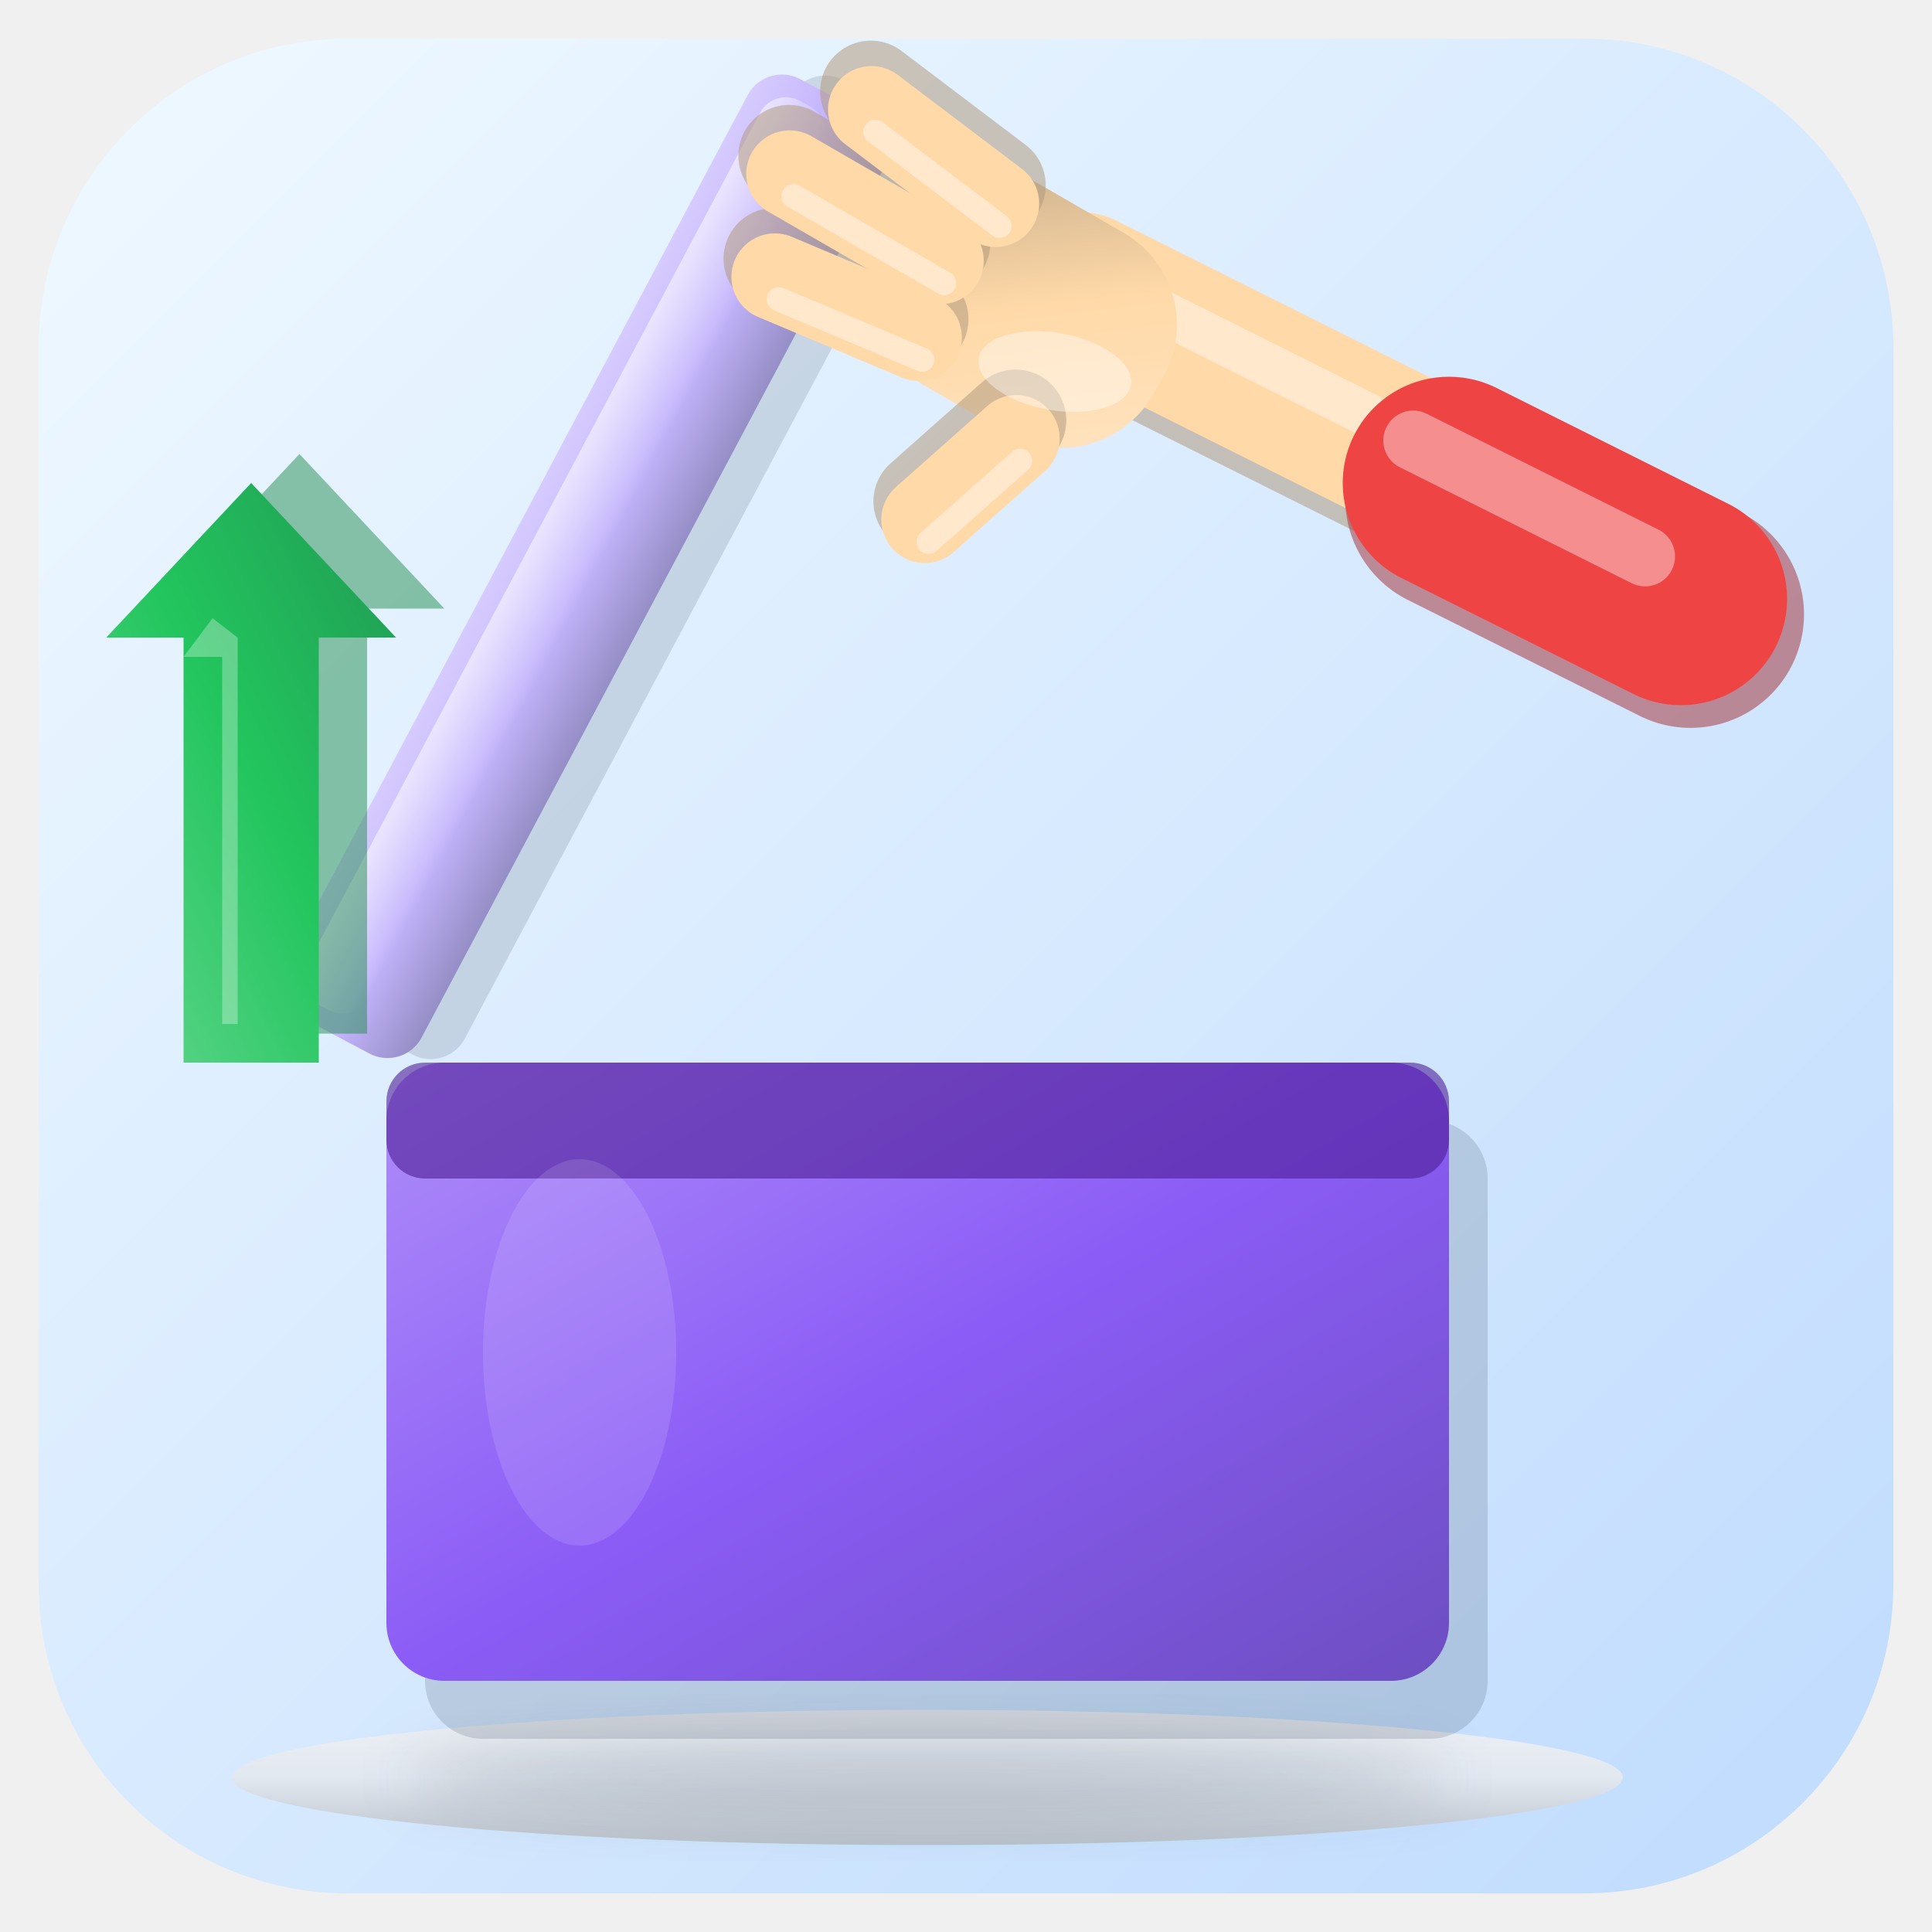
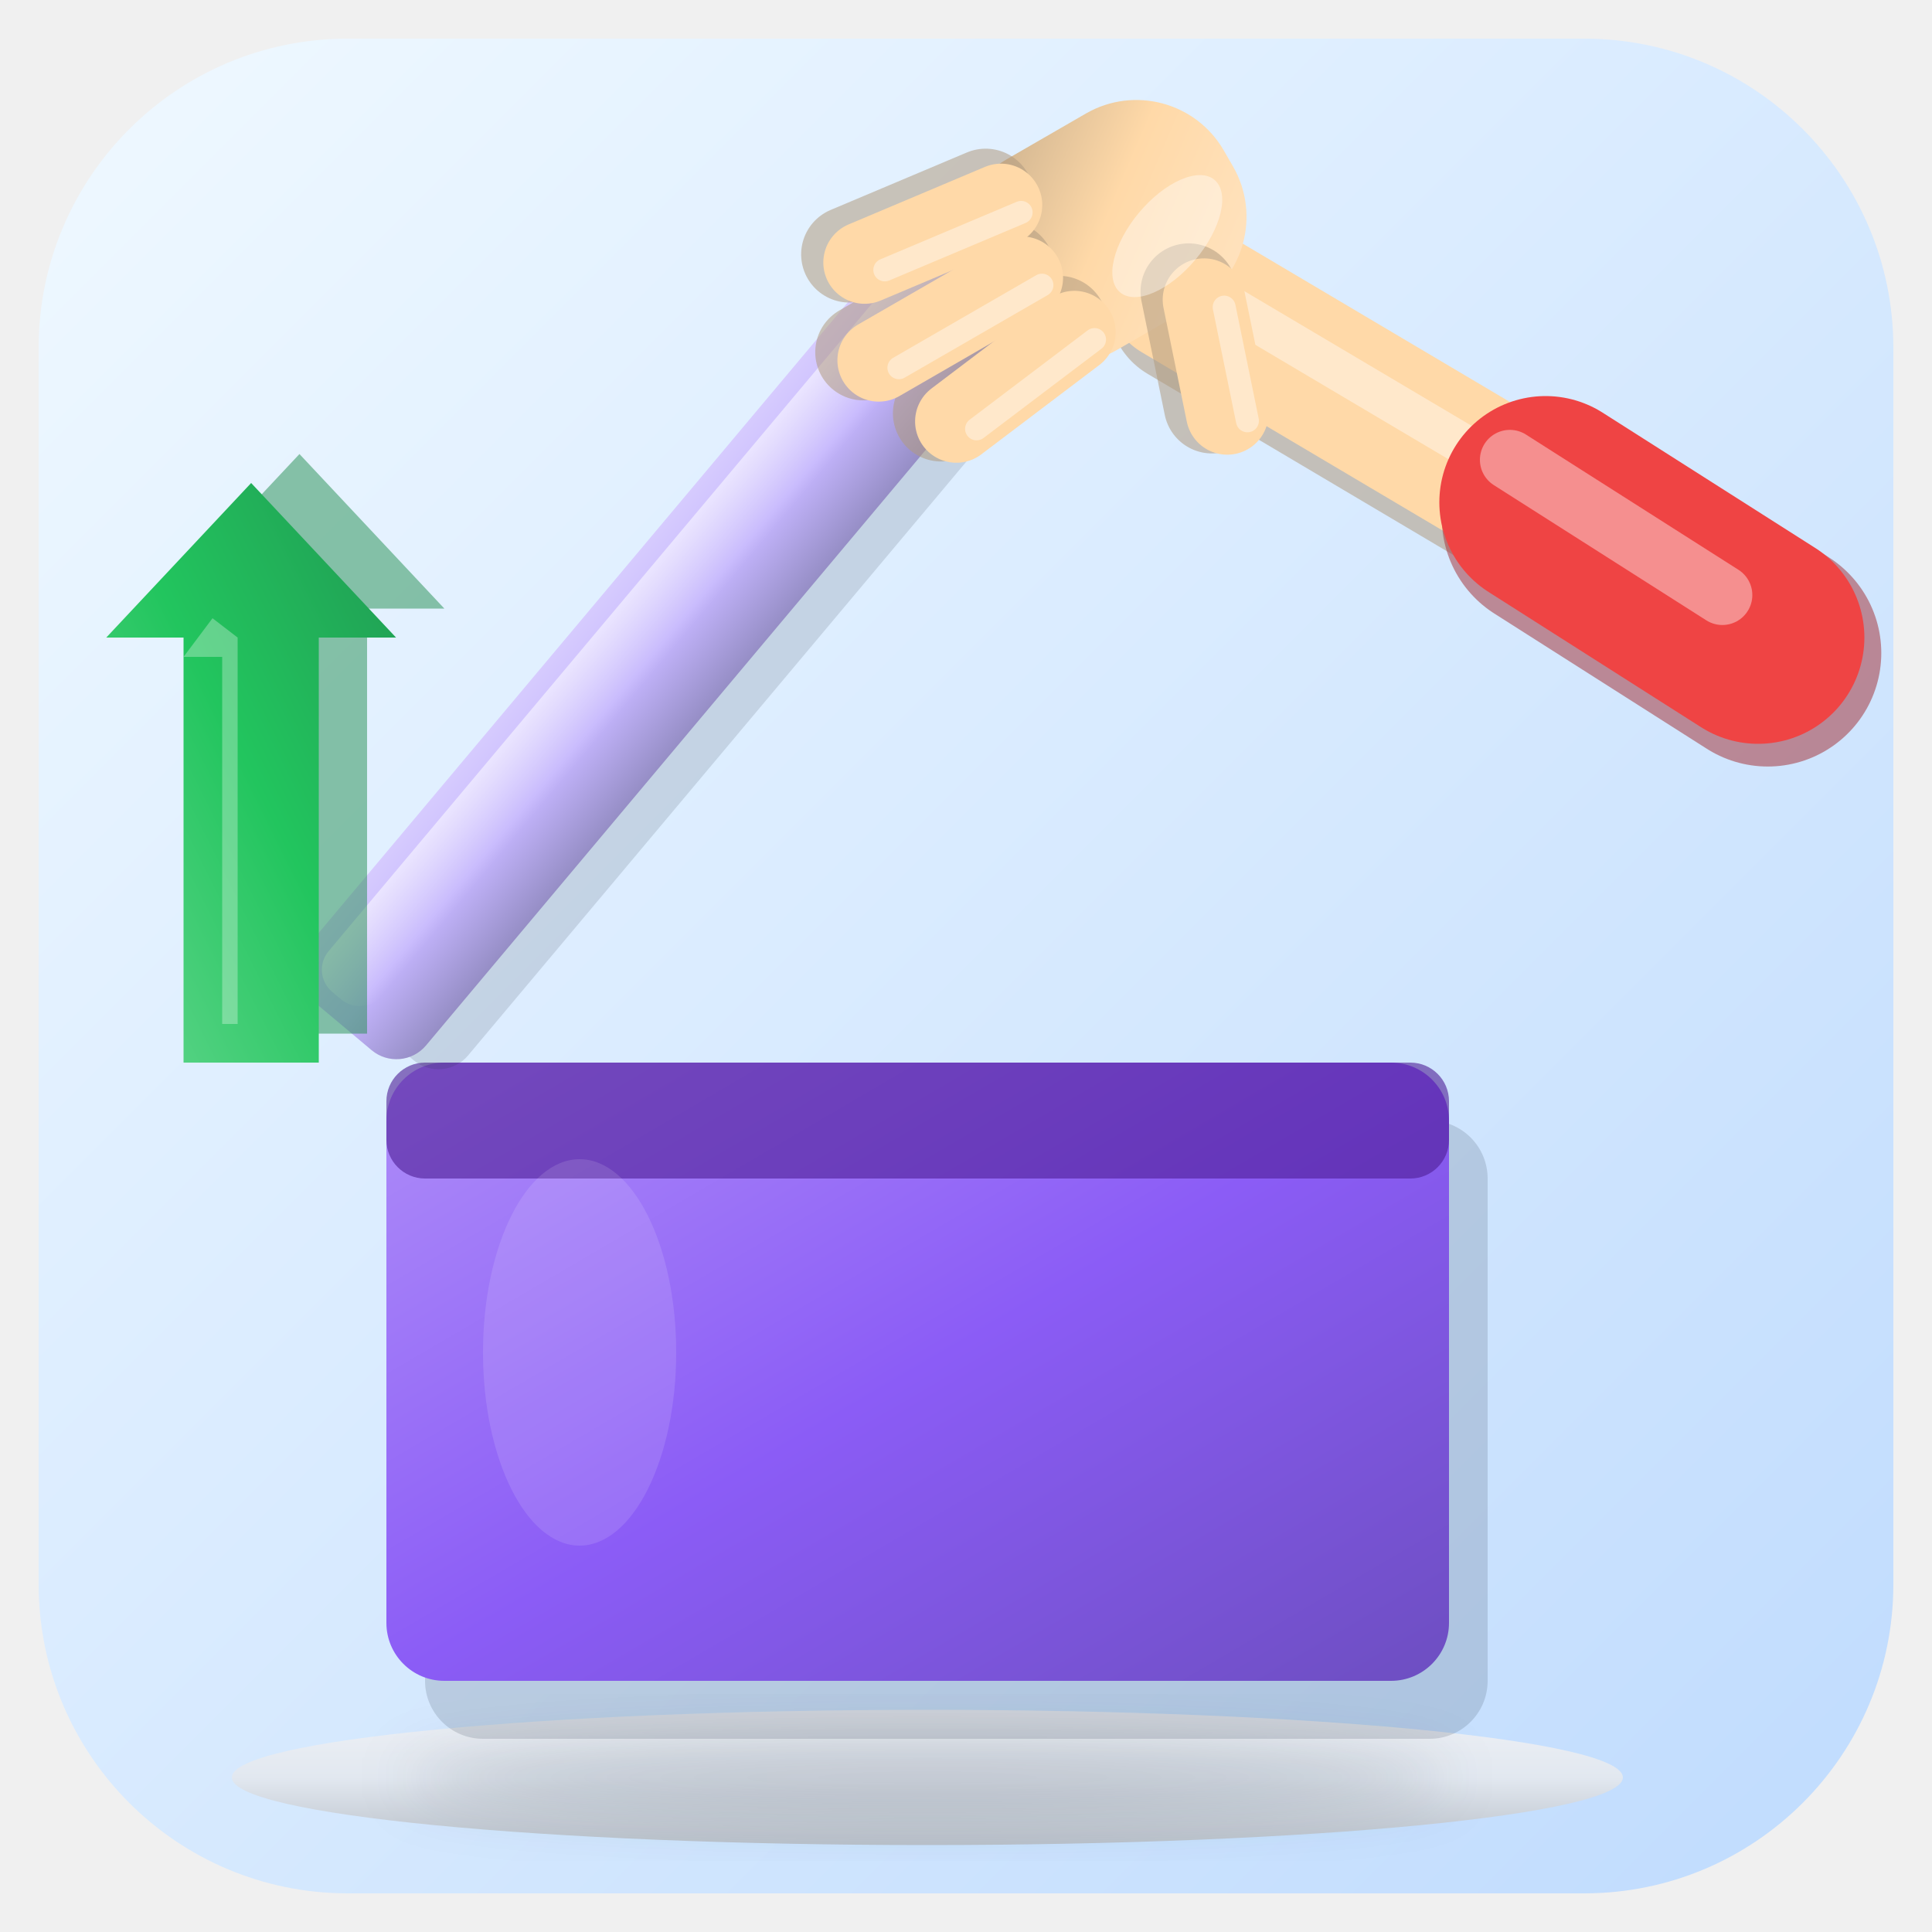
<svg xmlns="http://www.w3.org/2000/svg" viewBox="0 0 200 200" role="img" aria-label="פותח">
  <defs>
    <linearGradient id="open-close-word-g0" x1="0" y1="0" x2="1" y2="1">
      <stop offset="0" stop-color="#F0F9FF" />
      <stop offset="1" stop-color="#BFDBFE" />
    </linearGradient>
    <linearGradient id="open-close-word-g1" x1="0" y1="0" x2="0" y2="1">
      <stop offset="0" stop-color="#eef1f6" />
      <stop offset=".5" stop-color="#E2E8F0" />
      <stop offset="1" stop-color="#bbc2cb" />
    </linearGradient>
    <linearGradient id="open-close-word-g2" x1="0" y1="0" x2="1" y2="1">
      <stop offset="0" stop-color="#ae8df9" />
      <stop offset=".5" stop-color="#8B5CF6" />
      <stop offset="1" stop-color="#6d4ec1" />
    </linearGradient>
    <linearGradient id="open-close-word-g3" x1="0" y1="0" x2="0" y2="1">
      <stop offset="0" stop-color="#d6cbfe" />
      <stop offset=".5" stop-color="#C4B5FD" />
      <stop offset="1" stop-color="#968ec6" />
    </linearGradient>
    <linearGradient id="open-close-word-g4" x1="0" y1="0" x2="0" y2="1">
      <stop offset="0" stop-color="#fff" stop-opacity="0.55" />
      <stop offset="1" stop-color="#fff" stop-opacity="0" />
    </linearGradient>
    <linearGradient id="open-close-word-g5" x1="0" y1="0" x2="1" y2="1">
      <stop offset="0" stop-color="#ffe4c2" />
      <stop offset=".5" stop-color="#FFD9A8" />
      <stop offset="1" stop-color="#c0a888" />
    </linearGradient>
    <linearGradient id="open-close-word-g6" x1="0" y1="0" x2="1" y2="1">
      <stop offset="0" stop-color="#64d68e" />
      <stop offset=".5" stop-color="#22C55E" />
      <stop offset="1" stop-color="#219953" />
    </linearGradient>
    <filter id="open-close-word-blur" x="-30%" y="-60%" width="160%" height="220%">
      <feGaussianBlur stdDeviation="3" />
    </filter>
  </defs>
  <rect x="4" y="4" width="192" height="192" rx="32" fill="url(#open-close-word-g0)" />
  <ellipse cx="96" cy="184" rx="72" ry="7" fill="url(#open-close-word-g1)" />
  <ellipse cx="96" cy="184" rx="54" ry="3.9" fill="#1E293B" opacity="0.18" filter="url(#open-close-word-blur)" />
  <rect x="44" y="116" width="110" height="64" rx="6" fill="#1E293B" opacity=".15" />
  <rect x="40" y="110" width="110" height="64" rx="6" fill="url(#open-close-word-g2)" />
  <rect x="40" y="110" width="110" height="12" rx="4" fill="#4C1D95" opacity=".6" />
  <ellipse cx="60" cy="140" rx="10" ry="20" fill="#fff" opacity="0.12" />
-   <g transform="rotate(-62 40 110)">
+   <g transform="rotate(-50 40 110)">
    <rect x="40" y="96" width="110" height="16" rx="4" fill="#1E293B" opacity=".14" transform="translate(2 4)" />
    <rect x="40" y="96" width="110" height="16" rx="4" fill="url(#open-close-word-g3)" />
    <rect x="42" y="98" width="106" height="7.2" rx="3" fill="url(#open-close-word-g4)" />
  </g>
-   <path d="M112 30 L164 56" fill="none" stroke="#b19b80" stroke-width="17.5" stroke-linecap="round" stroke-linejoin="round" opacity=".55" transform="translate(1 1.6)" />
-   <path d="M112 30 L164 56" fill="none" stroke="#FFD9A8" stroke-width="16" stroke-linecap="round" stroke-linejoin="round" />
-   <path d="M112 30 L164 56" fill="none" stroke="#fff" stroke-width="4.5" stroke-linecap="round" stroke-linejoin="round" opacity="0.4" transform="translate(-2.7 -3.2)" />
-   <path d="M150 50 L174 62" fill="none" stroke="#a63b3f" stroke-width="23.5" stroke-linecap="round" stroke-linejoin="round" opacity=".55" transform="translate(1 1.6)" />
-   <path d="M150 50 L174 62" fill="none" stroke="#EF4444" stroke-width="22" stroke-linecap="round" stroke-linejoin="round" />
-   <path d="M150 50 L174 62" fill="none" stroke="#fff" stroke-width="6.2" stroke-linecap="round" stroke-linejoin="round" opacity="0.4" transform="translate(-3.7 -4.4)" />
-   <g transform="translate(106 32) rotate(-150) scale(1)">
+   <path d="M122 30 L176 62" fill="none" stroke="#b19b80" stroke-width="16.5" stroke-linecap="round" stroke-linejoin="round" opacity=".55" transform="translate(1 1.6)" />
+   <path d="M122 30 L176 62" fill="none" stroke="#FFD9A8" stroke-width="15" stroke-linecap="round" stroke-linejoin="round" />
+   <path d="M122 30 L176 62" fill="none" stroke="#fff" stroke-width="4.2" stroke-linecap="round" stroke-linejoin="round" opacity="0.4" transform="translate(-2.6 -3)" />
+   <path d="M160 52 L182 66" fill="none" stroke="#a63b3f" stroke-width="23.5" stroke-linecap="round" stroke-linejoin="round" opacity=".55" transform="translate(1 1.6)" />
+   <path d="M160 52 L182 66" fill="none" stroke="#EF4444" stroke-width="22" stroke-linecap="round" stroke-linejoin="round" />
+   <path d="M160 52 L182 66" fill="none" stroke="#fff" stroke-width="6.2" stroke-linecap="round" stroke-linejoin="round" opacity="0.4" transform="translate(-3.7 -4.4)" />
+   <g transform="translate(114 24) rotate(150) scale(0.95)">
    <rect x="-16" y="-12" width="32" height="24" rx="11" fill="url(#open-close-word-g5)" />
    <path d="M8 -8 L24 -10" fill="none" stroke="#b19b80" stroke-width="10.5" stroke-linecap="round" stroke-linejoin="round" opacity=".55" transform="translate(1 1.6)" />
    <path d="M8 -8 L24 -10" fill="none" stroke="#FFD9A8" stroke-width="9" stroke-linecap="round" stroke-linejoin="round" />
    <path d="M8 -8 L24 -10" fill="none" stroke="#fff" stroke-width="2.5" stroke-linecap="round" stroke-linejoin="round" opacity="0.4" transform="translate(-1.5 -1.8)" />
    <path d="M10 0 L28 0" fill="none" stroke="#b19b80" stroke-width="10.5" stroke-linecap="round" stroke-linejoin="round" opacity=".55" transform="translate(1 1.6)" />
    <path d="M10 0 L28 0" fill="none" stroke="#FFD9A8" stroke-width="9" stroke-linecap="round" stroke-linejoin="round" />
    <path d="M10 0 L28 0" fill="none" stroke="#fff" stroke-width="2.5" stroke-linecap="round" stroke-linejoin="round" opacity="0.4" transform="translate(-1.5 -1.8)" />
    <path d="M8 8 L24 10" fill="none" stroke="#b19b80" stroke-width="10.5" stroke-linecap="round" stroke-linejoin="round" opacity=".55" transform="translate(1 1.6)" />
    <path d="M8 8 L24 10" fill="none" stroke="#FFD9A8" stroke-width="9" stroke-linecap="round" stroke-linejoin="round" />
    <path d="M8 8 L24 10" fill="none" stroke="#fff" stroke-width="2.5" stroke-linecap="round" stroke-linejoin="round" opacity="0.4" transform="translate(-1.5 -1.8)" />
    <path d="M-6 -12 L-2 -24" fill="none" stroke="#b19b80" stroke-width="10.5" stroke-linecap="round" stroke-linejoin="round" opacity=".55" transform="translate(1 1.6)" />
    <path d="M-6 -12 L-2 -24" fill="none" stroke="#FFD9A8" stroke-width="9" stroke-linecap="round" stroke-linejoin="round" />
    <path d="M-6 -12 L-2 -24" fill="none" stroke="#fff" stroke-width="2.5" stroke-linecap="round" stroke-linejoin="round" opacity="0.4" transform="translate(-1.5 -1.8)" />
    <ellipse cx="-6" cy="-4" rx="8" ry="4" fill="#fff" opacity="0.4" transform="rotate(-20 -6 -4)" />
  </g>
  <g transform="translate(26 110) rotate(-90)">
    <polygon points="0,-7 44,-7 44,-15 60,0 44,15 44,7 0,7" fill="#218e50" transform="translate(3 5)" opacity=".5" />
    <polygon points="0,-7 44,-7 44,-15 60,0 44,15 44,7 0,7" fill="url(#open-close-word-g6)" />
    <polygon points="4,-3 42,-3 42,-7 46,-4 44,-1.4 4,-1.4" fill="#fff" opacity=".3" />
  </g>
</svg>
